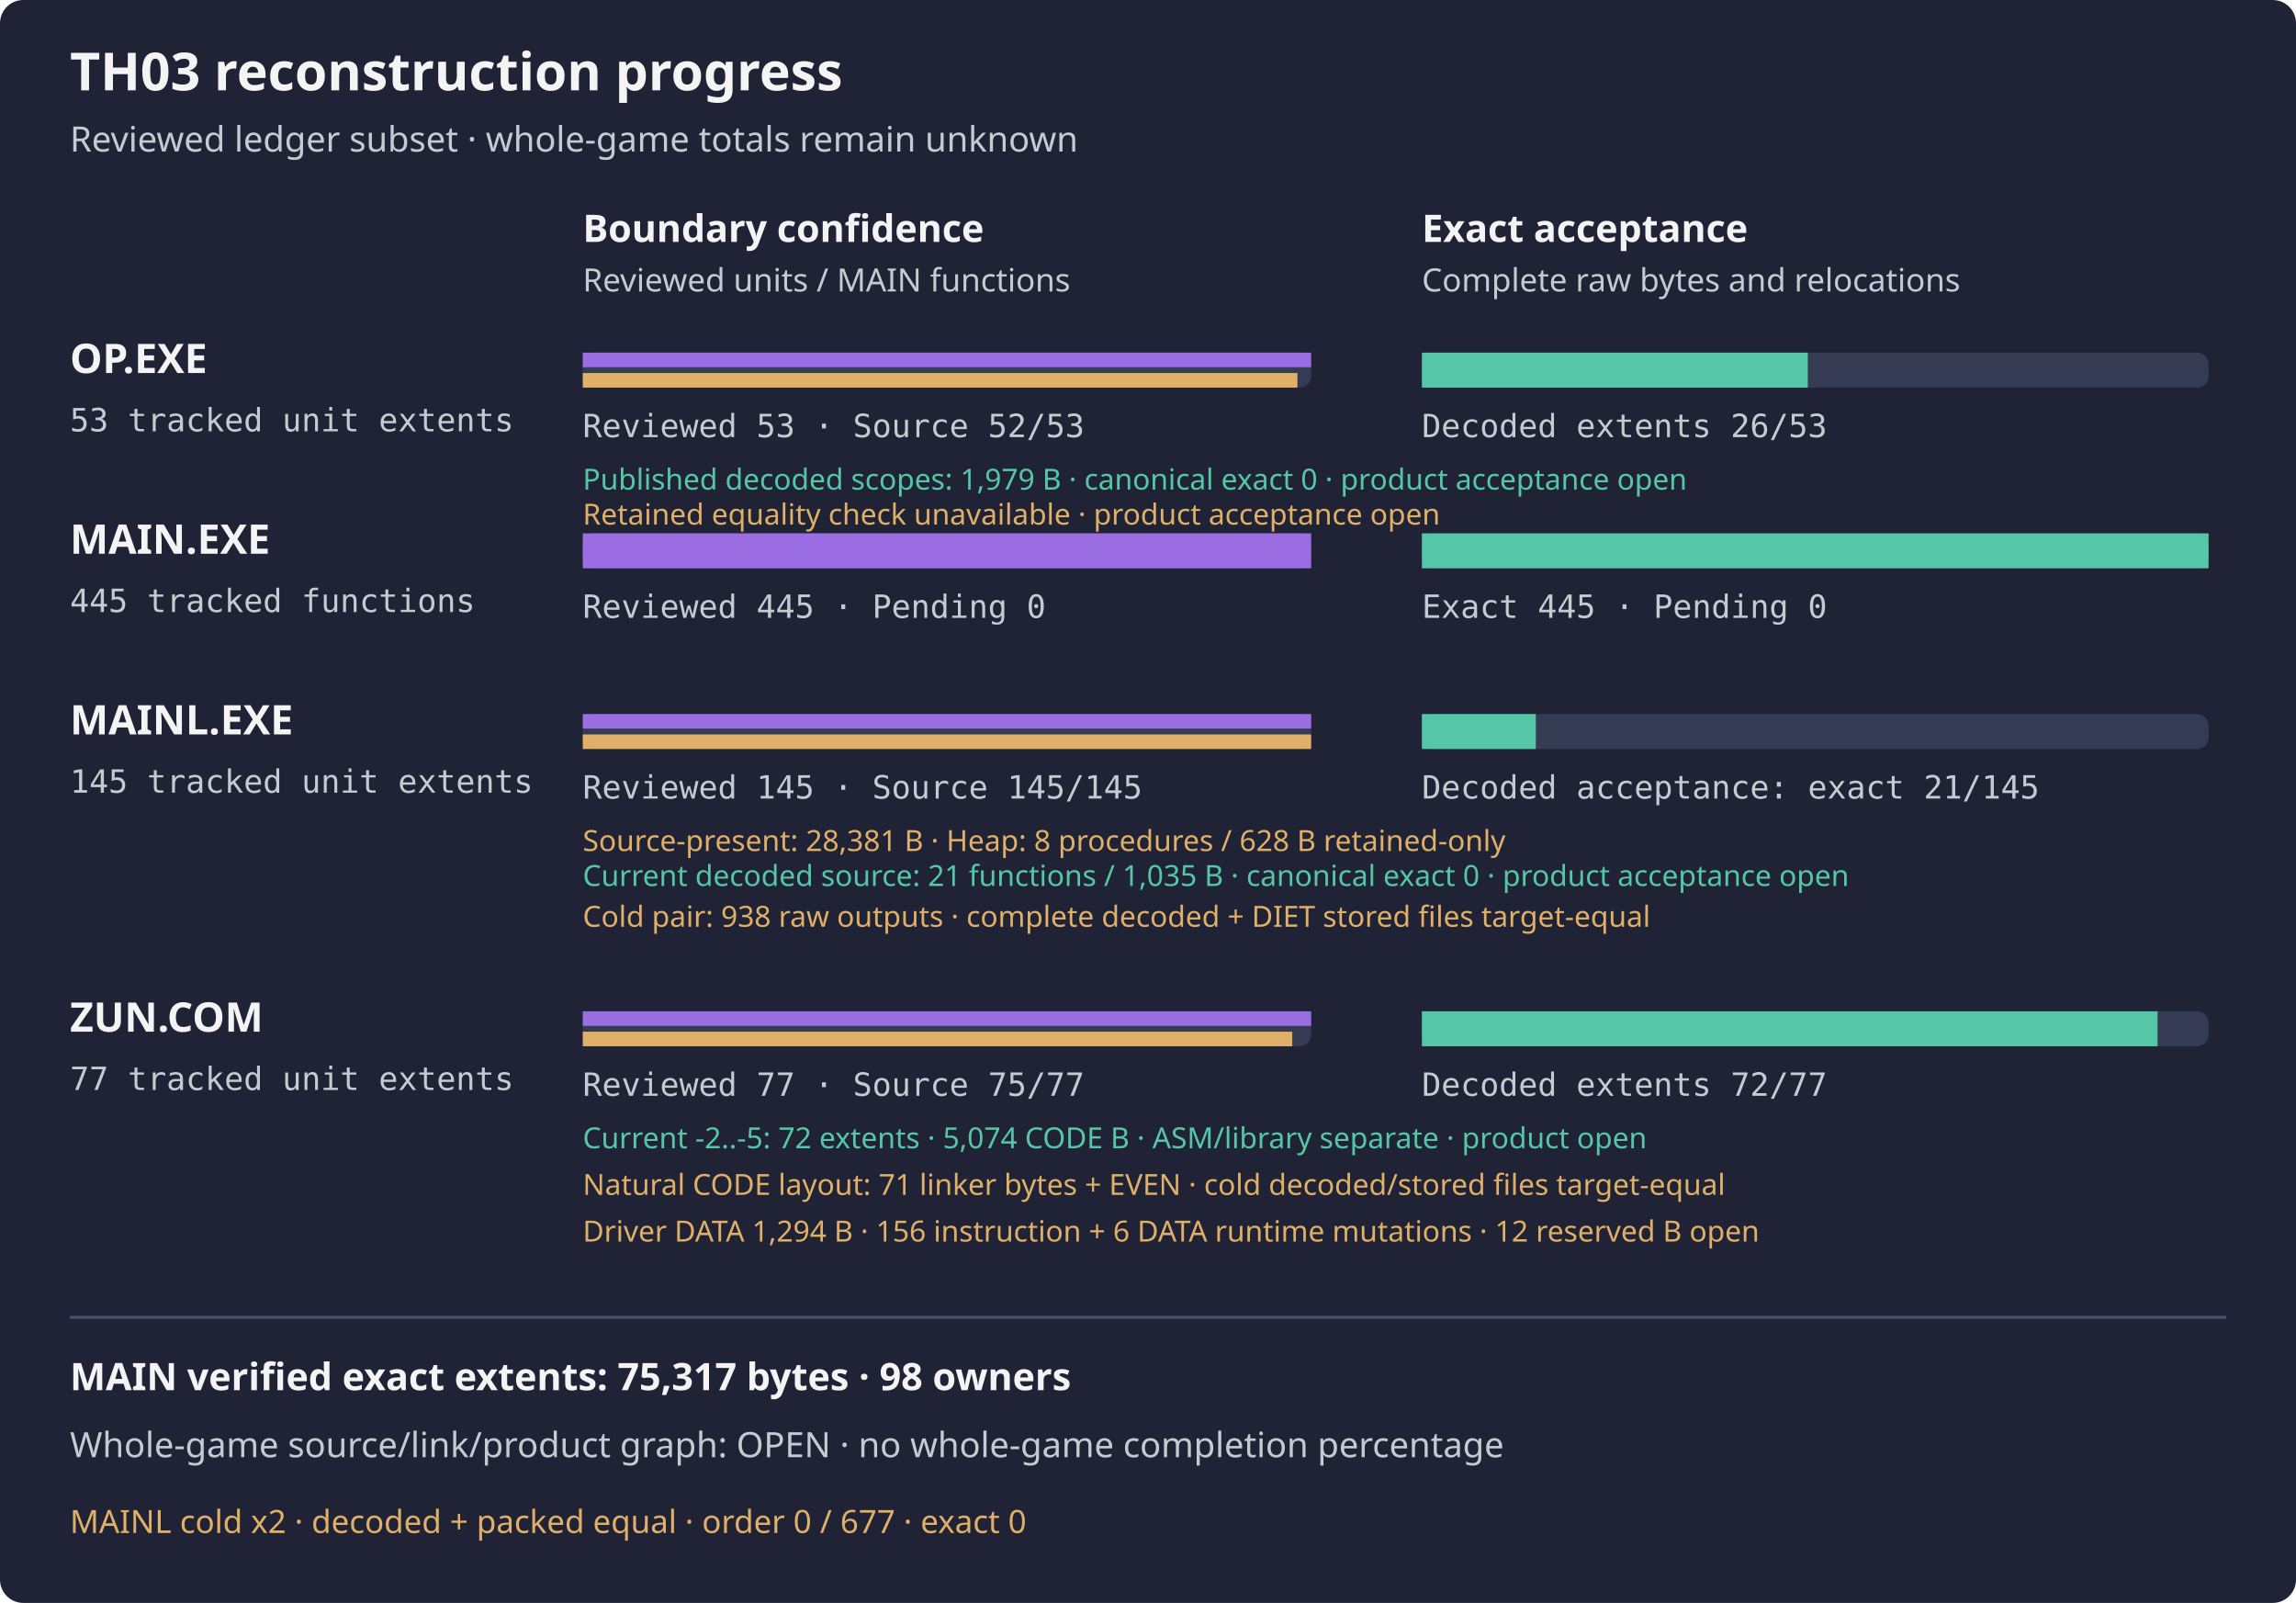
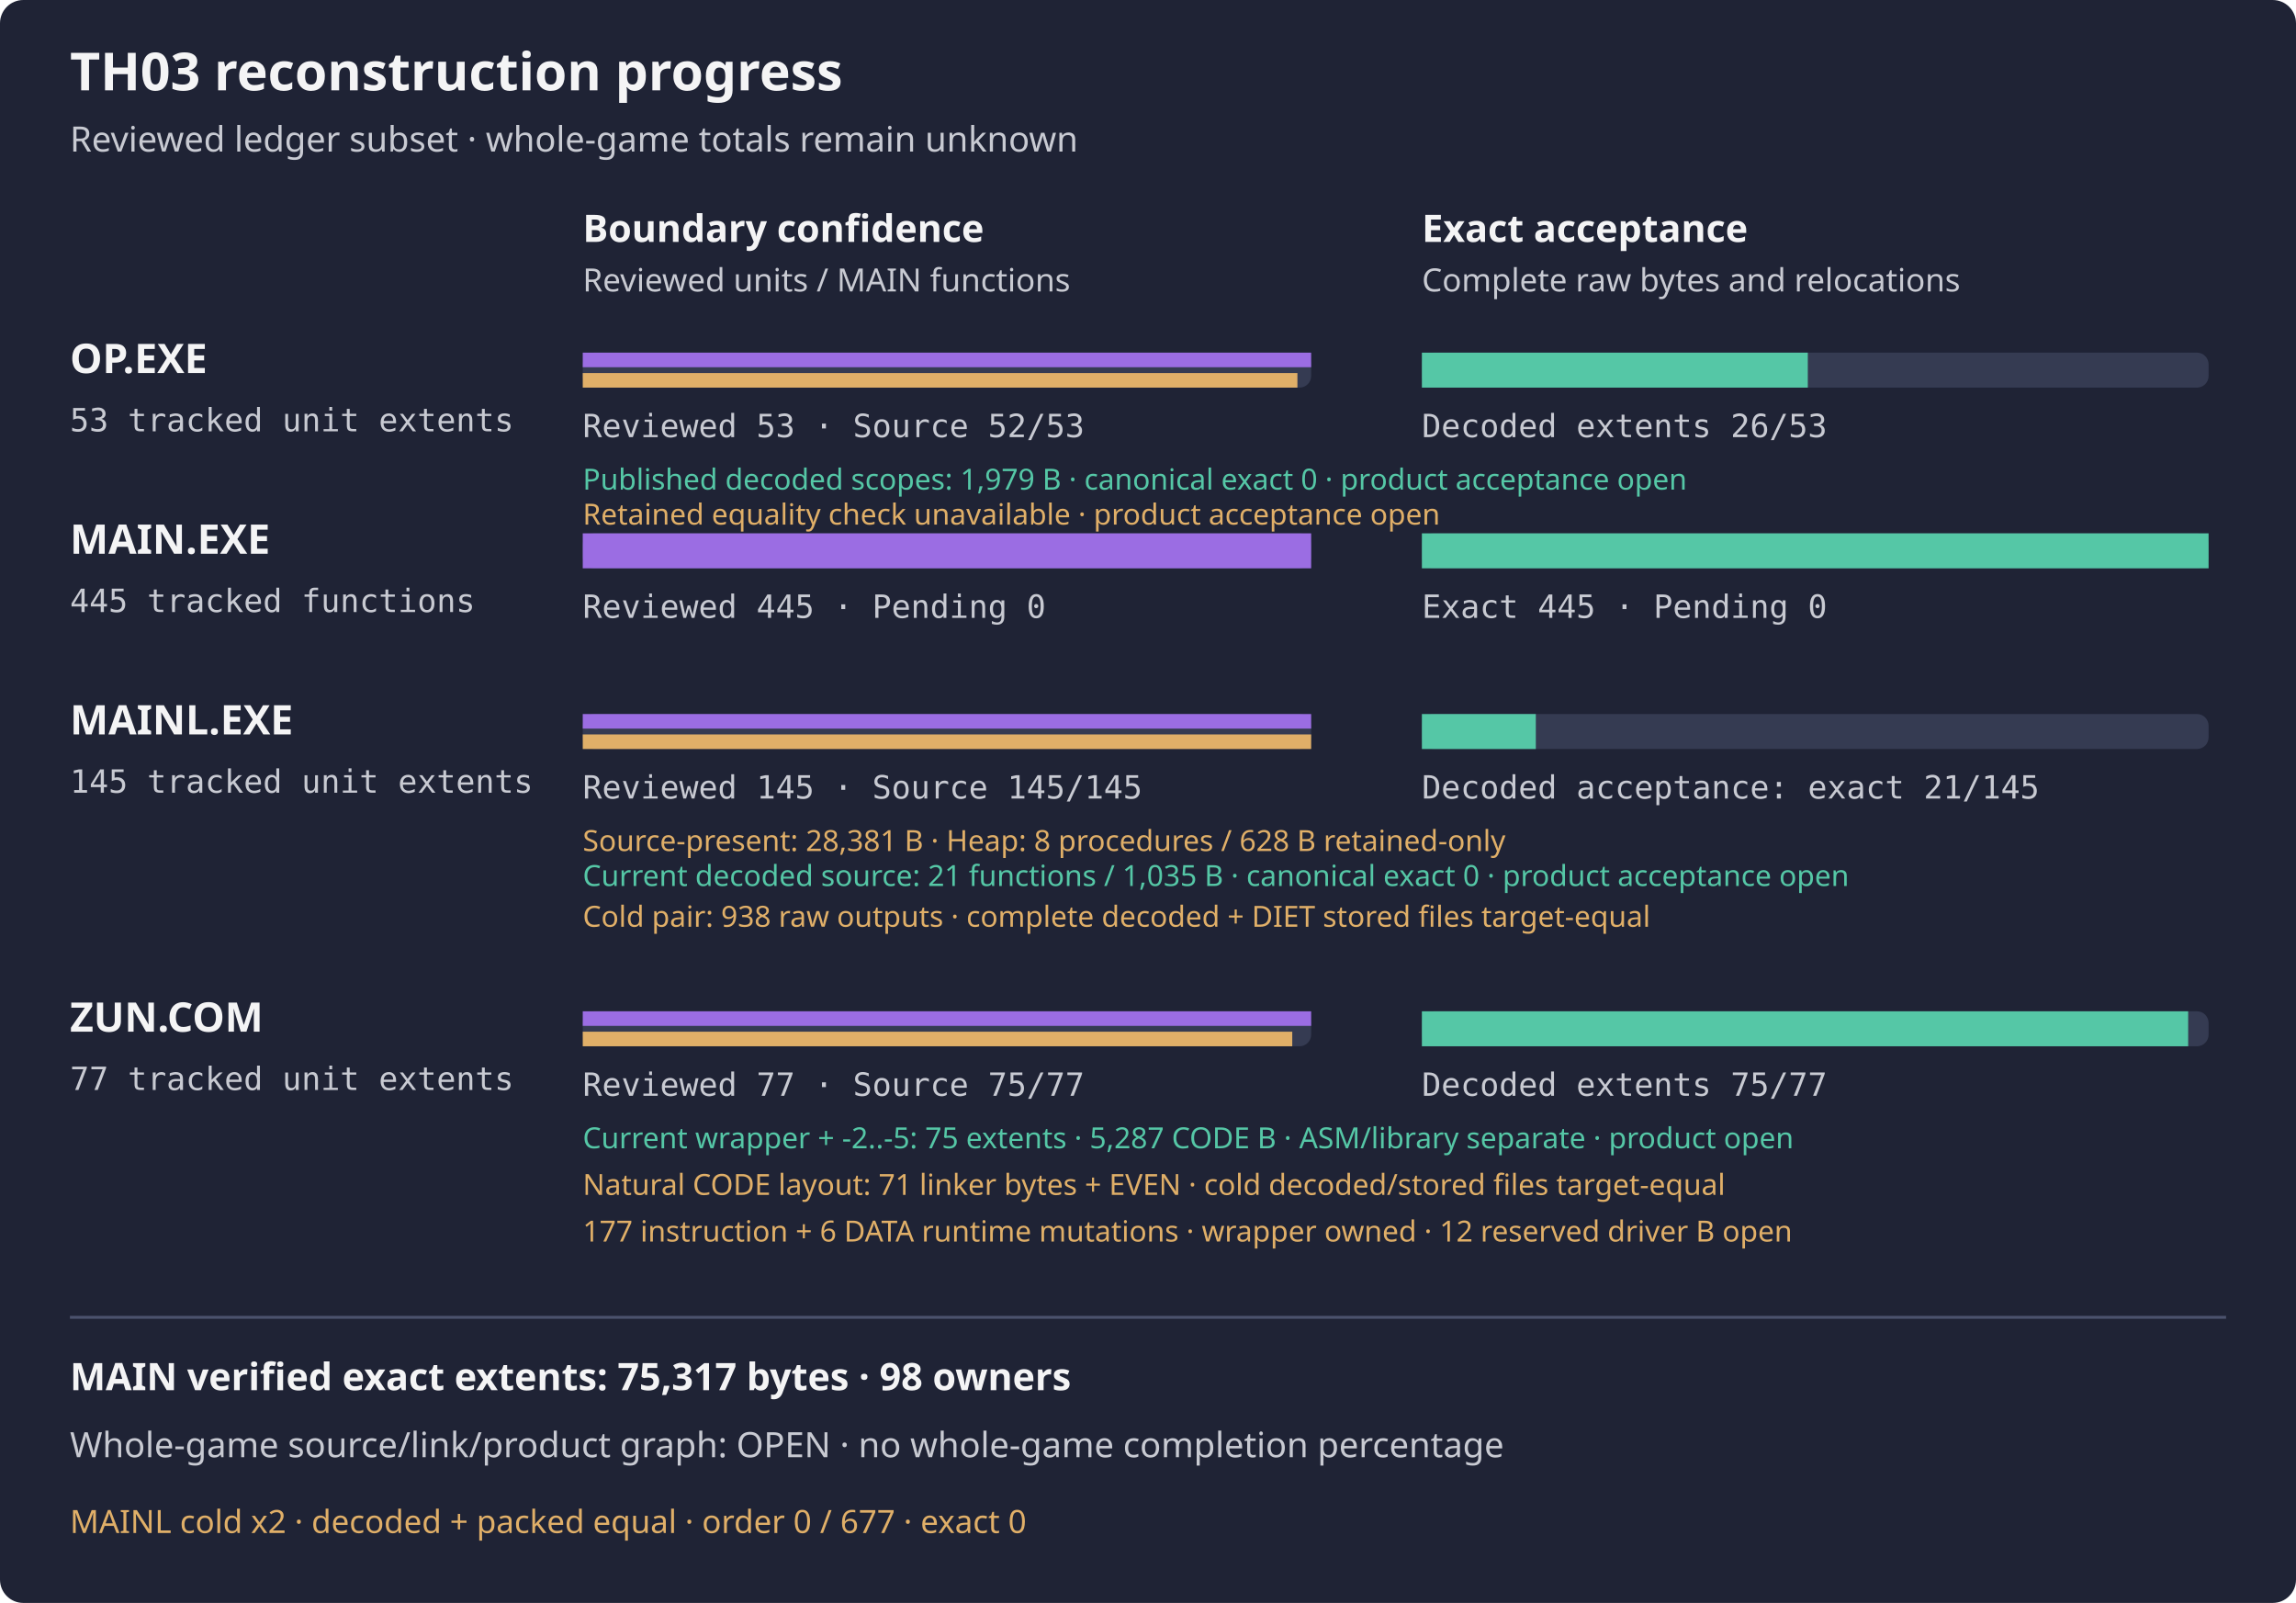
<svg xmlns="http://www.w3.org/2000/svg" width="788" height="550" viewBox="0 0 788 550" role="img" aria-label="TH03 reviewed subset reconstruction progress">
  <rect width="788" height="550" rx="8" fill="#1f2335" />
  <text x="24" y="31" fill="#f4f4f5" font-family="sans-serif" font-size="18" font-weight="600">TH03 reconstruction progress</text>
  <text x="24" y="52" fill="#c8cad2" font-family="sans-serif" font-size="12">Reviewed ledger subset · whole-game totals remain unknown</text>
  <text x="200" y="83" fill="#f4f4f5" font-family="sans-serif" font-size="13" font-weight="600">Boundary confidence</text>
  <text x="488" y="83" fill="#f4f4f5" font-family="sans-serif" font-size="13" font-weight="600">Exact acceptance</text>
  <text x="200" y="100" fill="#c8cad2" font-family="sans-serif" font-size="11">Reviewed units / MAIN functions</text>
  <text x="488" y="100" fill="#c8cad2" font-family="sans-serif" font-size="11">Complete raw bytes and relocations</text>
  <g aria-label="OP.EXE bars count tracked unit extents, not functions; source-present is not exact">
    <text x="24" y="128" fill="#f4f4f5" font-family="sans-serif" font-size="14" font-weight="600">OP.EXE</text>
    <text x="24" y="148" fill="#c8cad2" font-family="monospace" font-size="11">53 tracked unit extents</text>
    <rect x="200" y="121" width="250" height="12" rx="4" fill="#353b52" />
    <rect x="488" y="121" width="270" height="12" rx="4" fill="#353b52" />
    <rect x="200" y="121" width="250.00" height="5" fill="#9b6de3" />
    <rect x="200" y="128" width="245.28" height="5" fill="#e0af68" />
    <rect x="488" y="121" width="132.45" height="12" fill="#55c7a6" />
    <text x="200" y="150" fill="#c8cad2" font-family="monospace" font-size="11">Reviewed 53 · Source 52/53</text>
    <text x="488" y="150" fill="#c8cad2" font-family="monospace" font-size="11">Decoded extents 26/53</text>
  </g>
  <text x="200" y="168" fill="#55c7a6" font-family="sans-serif" font-size="10">Published decoded scopes: 1,979 B · canonical exact 0 · product acceptance open</text>
  <text x="200" y="180" fill="#e0af68" font-family="sans-serif" font-size="10">Retained equality check unavailable · product acceptance open</text>
  <text x="24" y="190" fill="#f4f4f5" font-family="sans-serif" font-size="14" font-weight="600">MAIN.EXE</text>
  <text x="24" y="210" fill="#c8cad2" font-family="monospace" font-size="11">445 tracked functions</text>
  <rect x="200" y="183" width="250" height="12" rx="4" fill="#353b52" />
  <rect x="488" y="183" width="270" height="12" rx="4" fill="#353b52" />
  <rect x="200" y="183" width="250.00" height="12" fill="#9b6de3" />
  <rect x="488" y="183" width="270.00" height="12" fill="#55c7a6" />
  <text x="200" y="212" fill="#c8cad2" font-family="monospace" font-size="11">Reviewed 445 · Pending 0</text>
  <text x="488" y="212" fill="#c8cad2" font-family="monospace" font-size="11">Exact 445 · Pending 0</text>
  <g aria-label="MAINL bars count tracked unit extents, not functions; source-present is not exact">
    <text x="24" y="252" fill="#f4f4f5" font-family="sans-serif" font-size="14" font-weight="600">MAINL.EXE</text>
    <text x="24" y="272" fill="#c8cad2" font-family="monospace" font-size="11">145 tracked unit extents</text>
    <rect x="200" y="245" width="250" height="12" rx="4" fill="#353b52" />
    <rect x="488" y="245" width="270" height="12" rx="4" fill="#353b52" />
    <rect x="200" y="245" width="250.00" height="5" fill="#9b6de3" />
    <rect x="200" y="252" width="250.00" height="5" fill="#e0af68" />
    <rect x="488" y="245" width="39.10" height="12" fill="#55c7a6" />
    <text x="200" y="274" fill="#c8cad2" font-family="monospace" font-size="11">Reviewed 145 · Source 145/145</text>
    <text x="488" y="274" fill="#c8cad2" font-family="monospace" font-size="11">Decoded acceptance: exact 21/145</text>
    <text x="200" y="292" fill="#e0af68" font-family="sans-serif" font-size="10">Source-present: 28,381 B · Heap: 8 procedures / 628 B retained-only</text>
  </g>
  <text x="200" y="304" fill="#55c7a6" font-family="sans-serif" font-size="10">Current decoded source: 21 functions / 1,035 B · canonical exact 0 · product acceptance open</text>
  <text x="200" y="318" fill="#e0af68" font-family="sans-serif" font-size="10">Cold pair: 938 raw outputs · complete decoded + DIET stored files target-equal</text>
  <g aria-label="ZUN.COM bars count tracked unit extents, not functions; source-present is not exact">
    <text x="24" y="354" fill="#f4f4f5" font-family="sans-serif" font-size="14" font-weight="600">ZUN.COM</text>
    <text x="24" y="374" fill="#c8cad2" font-family="monospace" font-size="11">77 tracked unit extents</text>
    <rect x="200" y="347" width="250" height="12" rx="4" fill="#353b52" />
    <rect x="488" y="347" width="270" height="12" rx="4" fill="#353b52" />
    <rect x="200" y="347" width="250.00" height="5" fill="#9b6de3" />
    <rect x="200" y="354" width="243.51" height="5" fill="#e0af68" />
-     <rect x="488" y="347" width="252.47" height="12" fill="#55c7a6" />
+     <rect x="488" y="347" width="262.99" height="12" fill="#55c7a6" />
    <text x="200" y="376" fill="#c8cad2" font-family="monospace" font-size="11">Reviewed 77 · Source 75/77</text>
-     <text x="488" y="376" fill="#c8cad2" font-family="monospace" font-size="11">Decoded extents 72/77</text>
+     <text x="488" y="376" fill="#c8cad2" font-family="monospace" font-size="11">Decoded extents 75/77</text>
  </g>
-   <text x="200" y="394" fill="#55c7a6" font-family="sans-serif" font-size="10">Current -2..-5: 72 extents · 5,074 CODE B · ASM/library separate · product open</text>
+   <text x="200" y="394" fill="#55c7a6" font-family="sans-serif" font-size="10">Current wrapper + -2..-5: 75 extents · 5,287 CODE B · ASM/library separate · product open</text>
  <text x="200" y="410" fill="#e0af68" font-family="sans-serif" font-size="10">Natural CODE layout: 71 linker bytes + EVEN · cold decoded/stored files target-equal</text>
-   <text x="200" y="426" fill="#e0af68" font-family="sans-serif" font-size="10">Driver DATA 1,294 B · 156 instruction + 6 DATA runtime mutations · 12 reserved B open</text>
+   <text x="200" y="426" fill="#e0af68" font-family="sans-serif" font-size="10">177 instruction + 6 DATA runtime mutations · wrapper owned · 12 reserved driver B open</text>
  <path d="M24 452 H764" stroke="#4b526d" />
  <text x="24" y="477" fill="#f4f4f5" font-family="sans-serif" font-size="13" font-weight="600">MAIN verified exact extents: 75,317 bytes · 98 owners</text>
  <text x="24" y="500" fill="#c8cad2" font-family="sans-serif" font-size="12">Whole-game source/link/product graph: OPEN · no whole-game completion percentage</text>
  <text x="24" y="526" fill="#e0af68" font-family="sans-serif" font-size="11">MAINL cold x2 · decoded + packed equal · order 0 / 677 · exact 0</text>
</svg>
